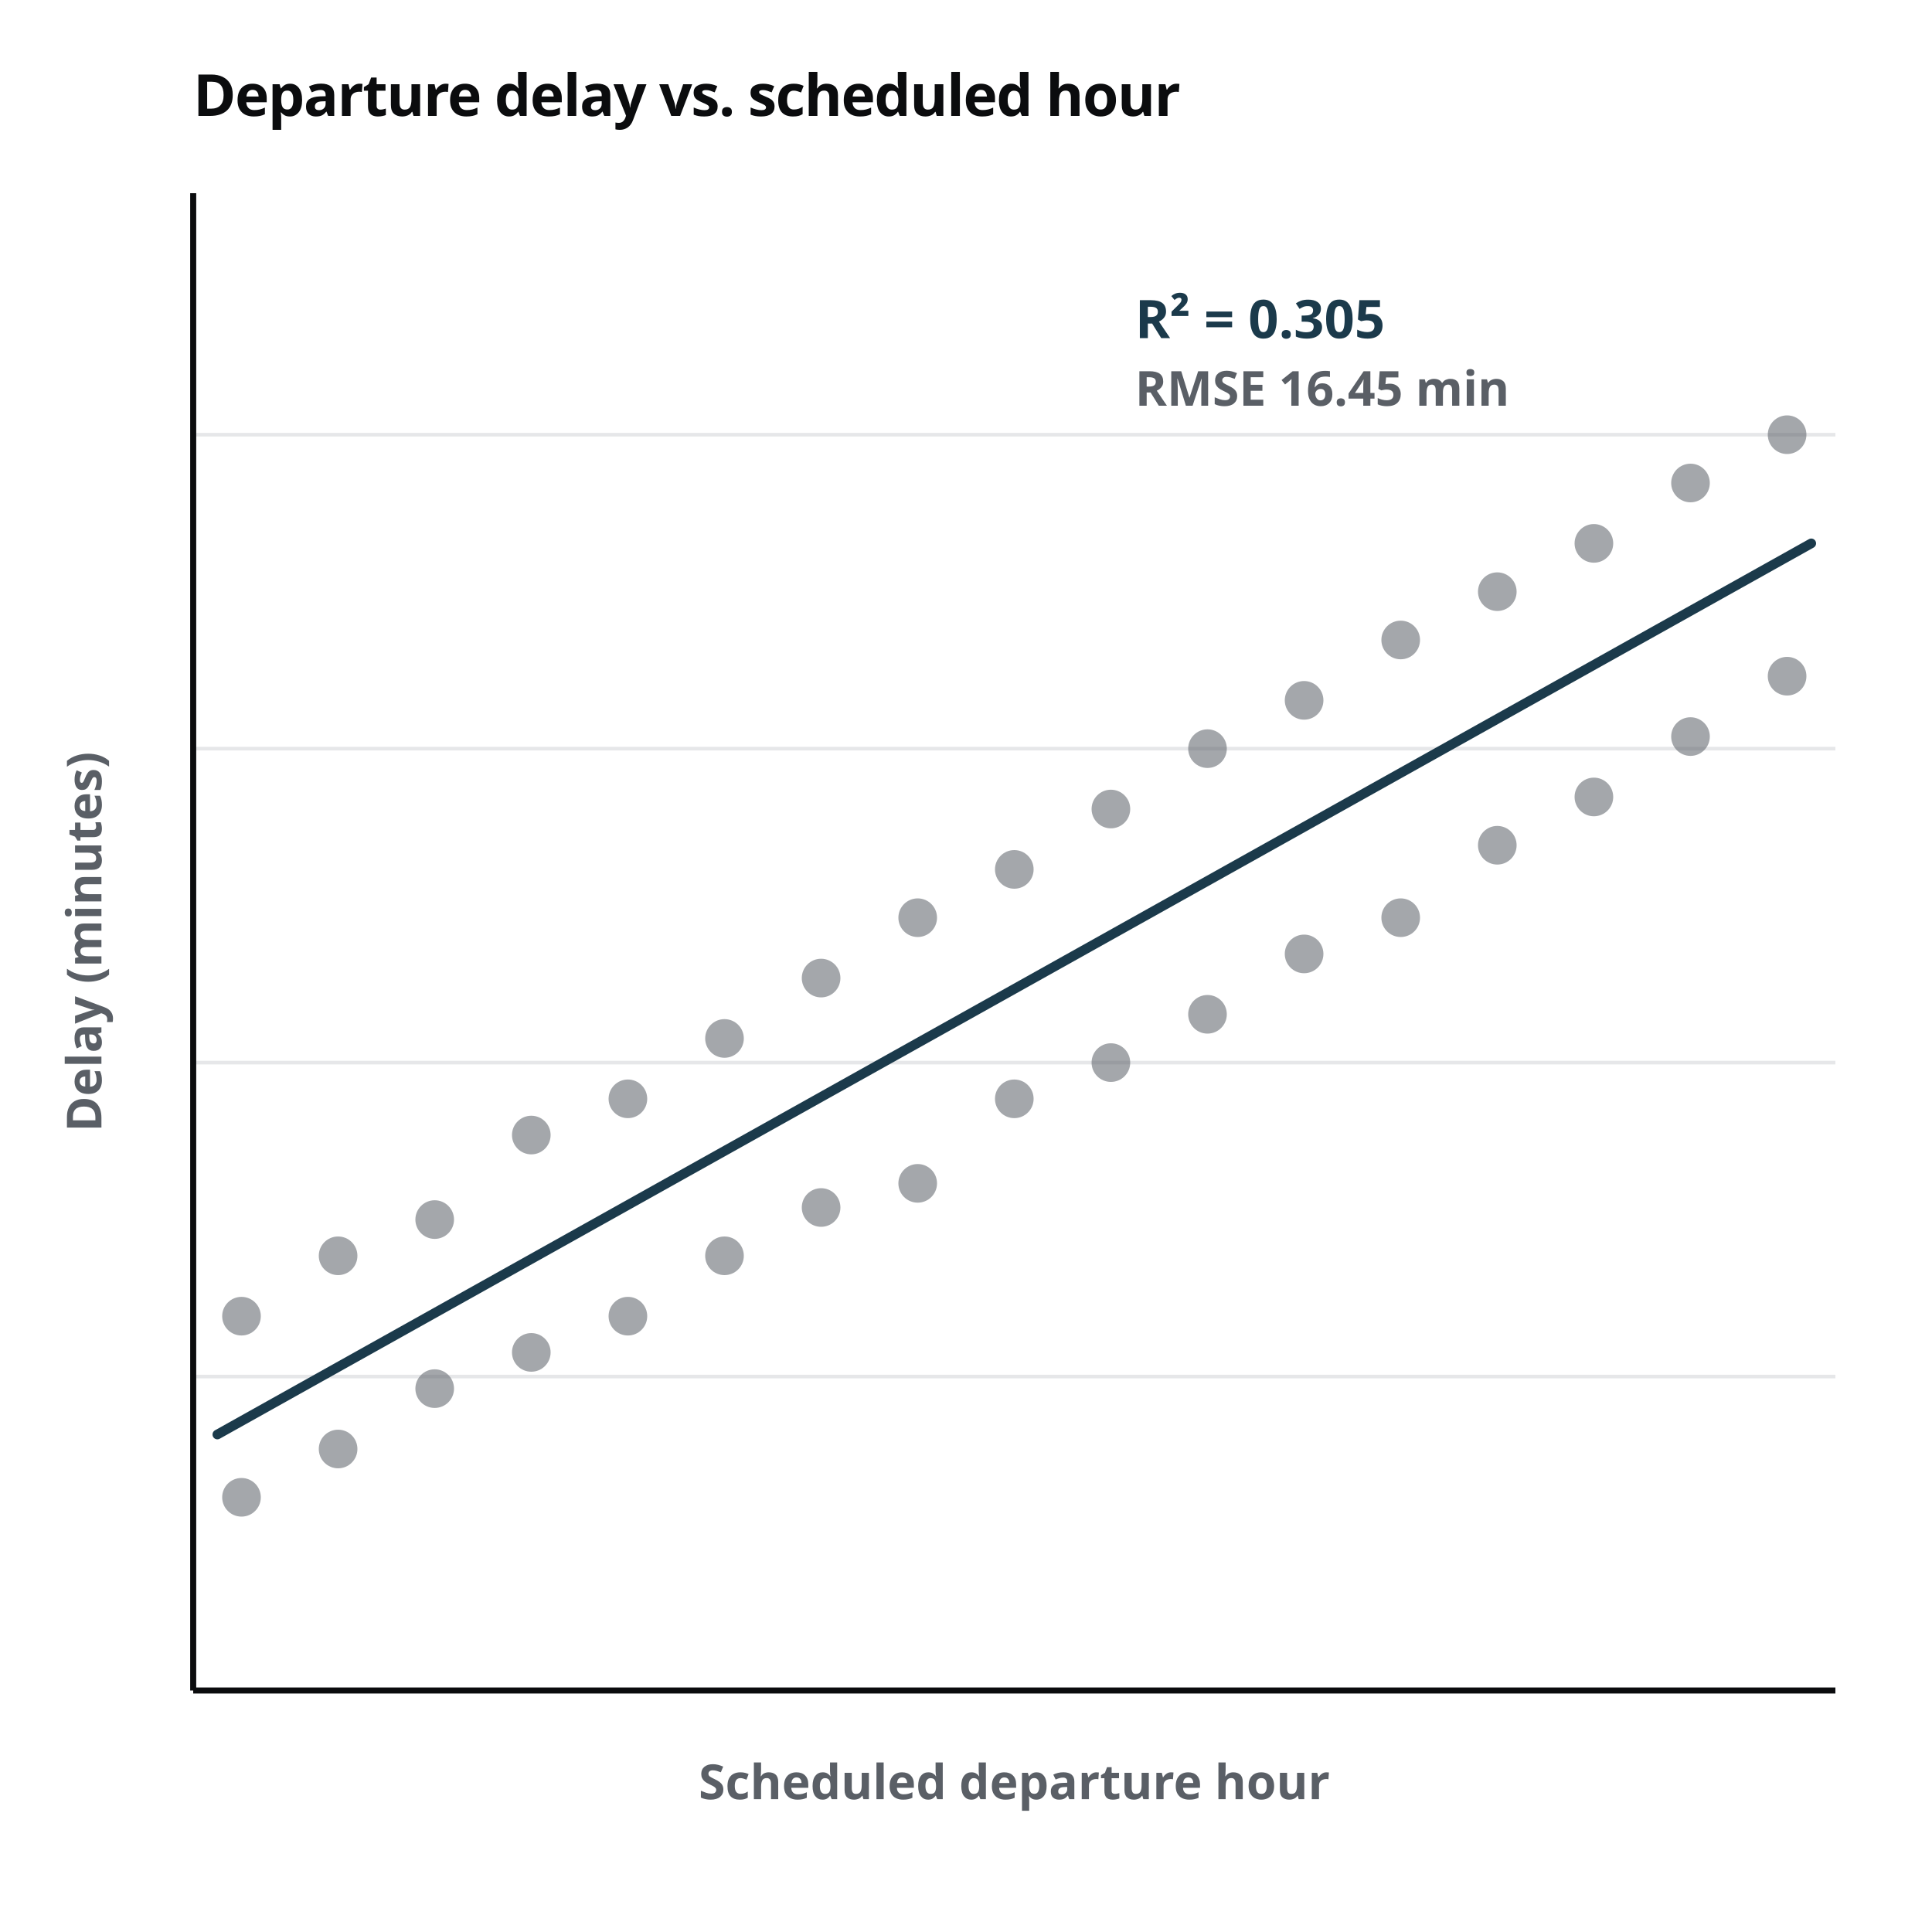
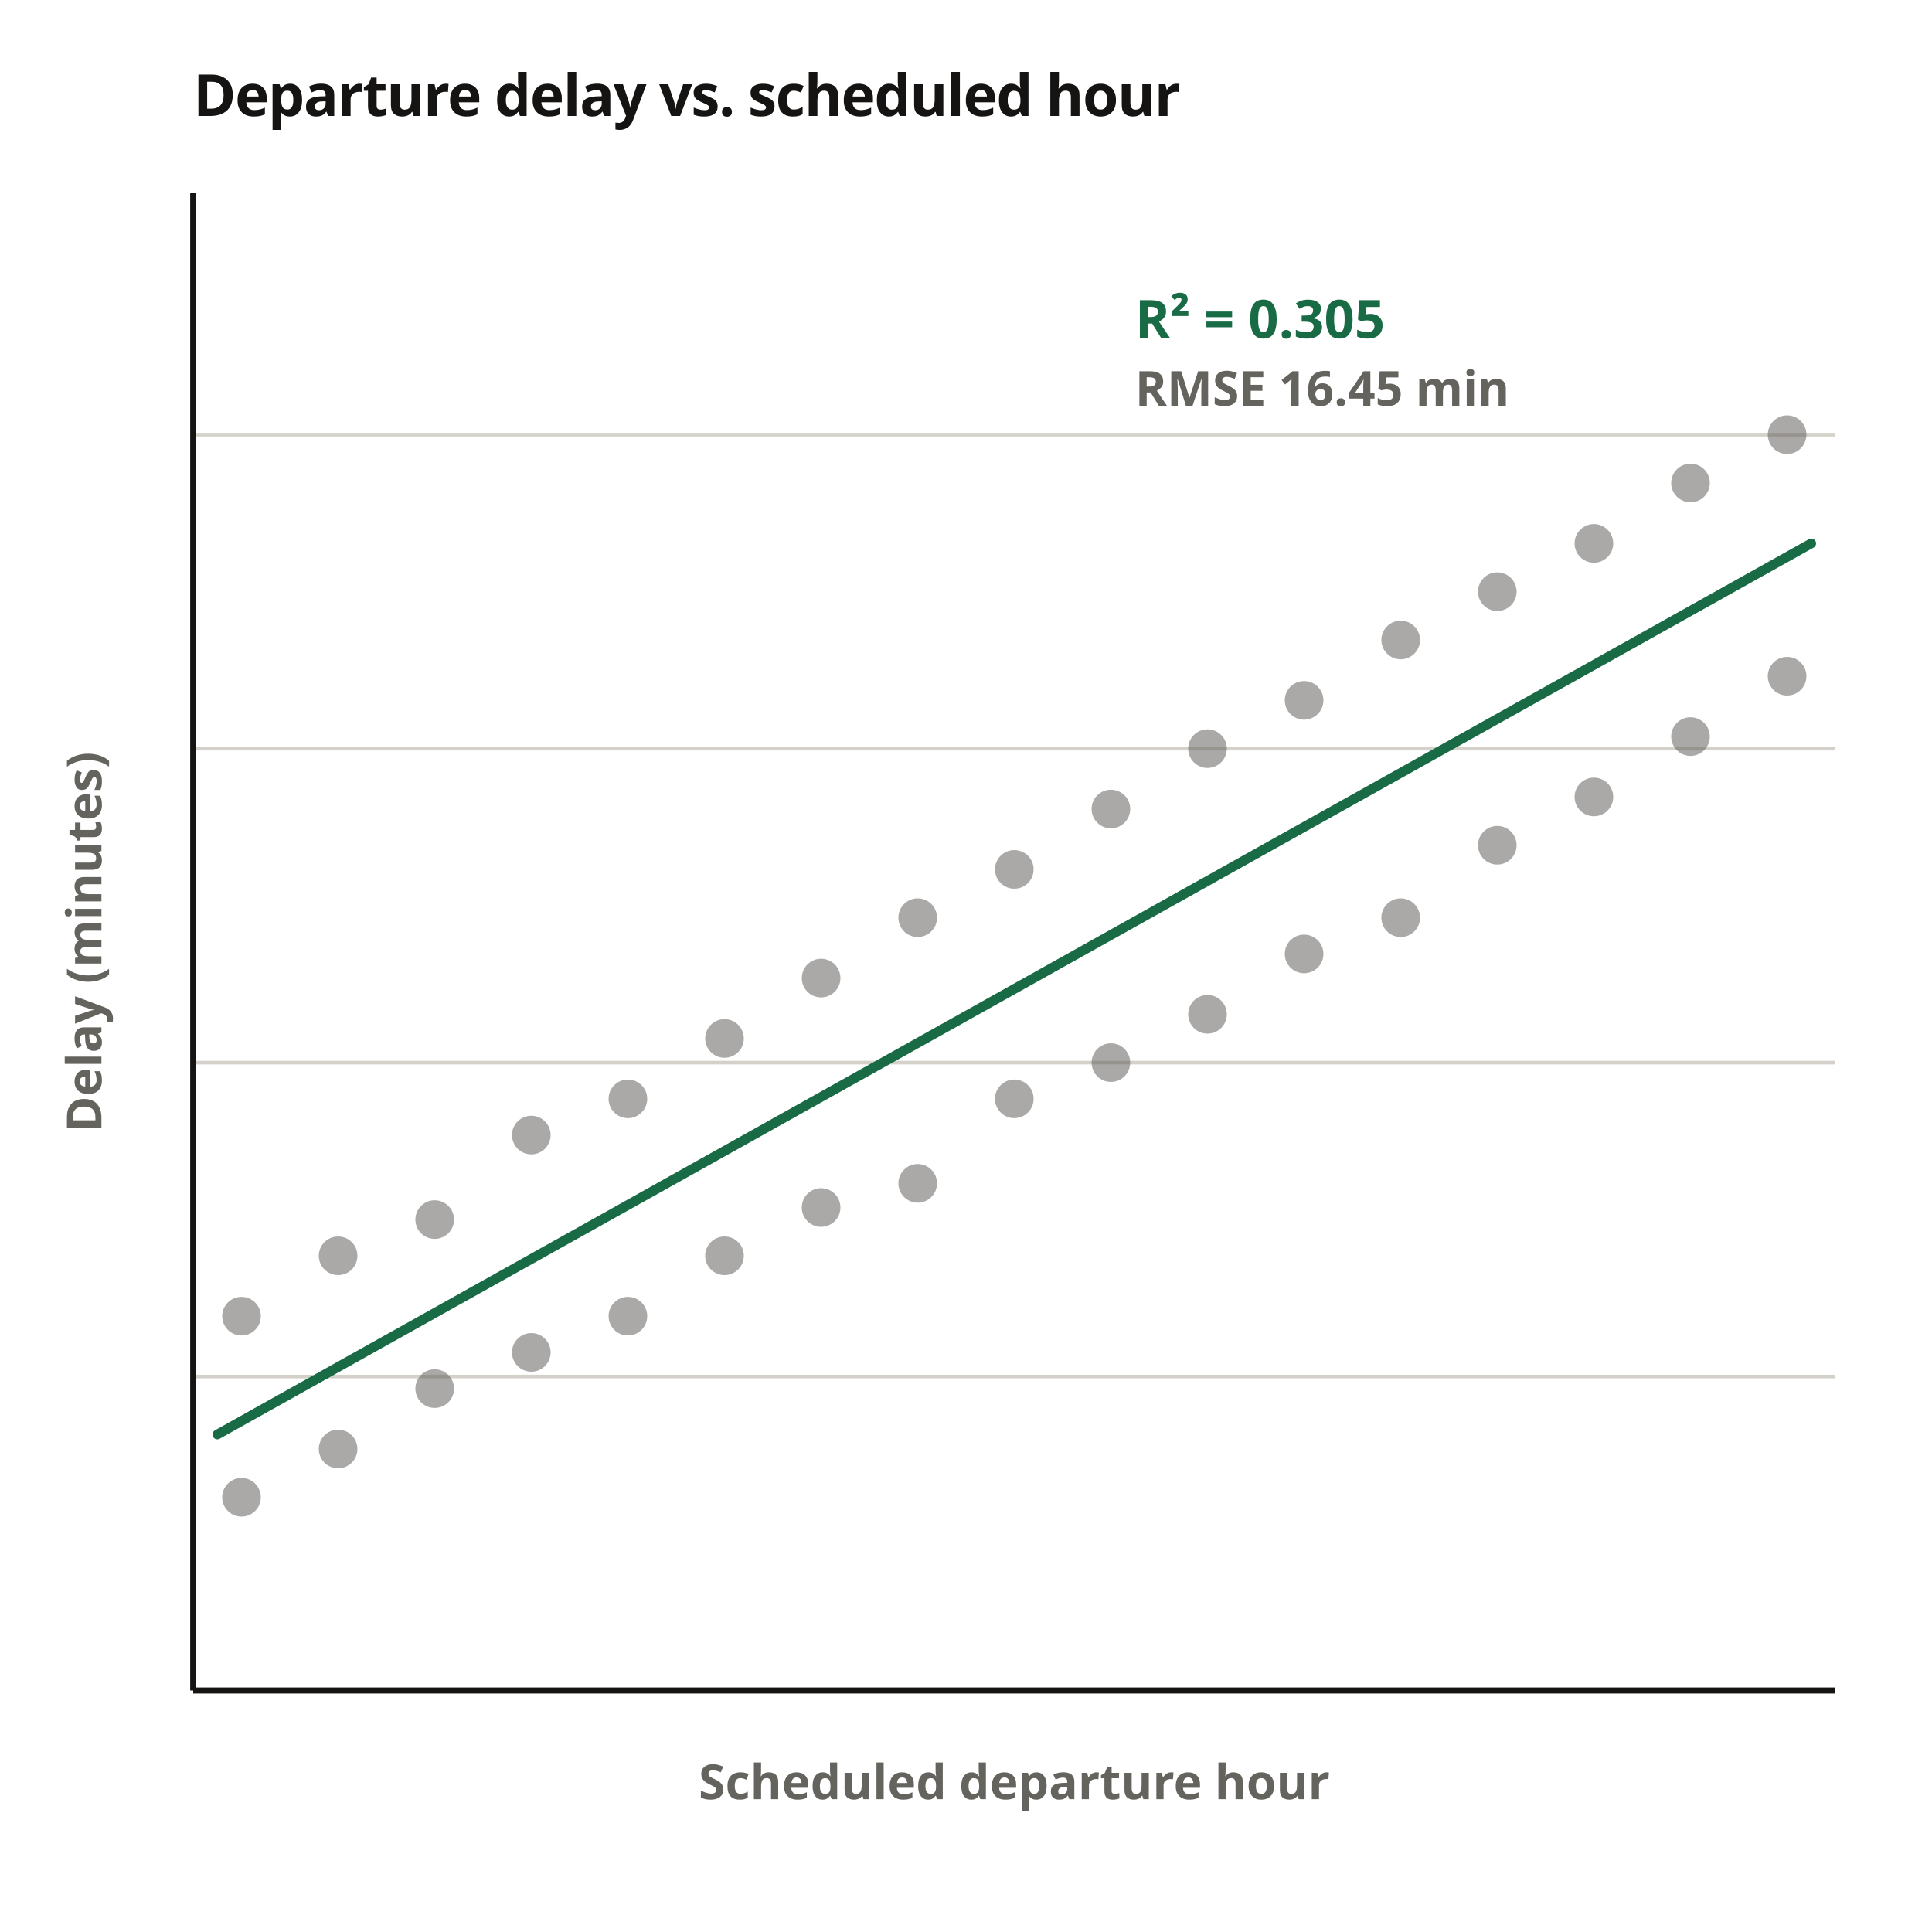
<svg xmlns="http://www.w3.org/2000/svg" viewBox="0 0 800 800" role="img" aria-label="Scatter plot of flight departure delays against scheduled hour, with a fitted regression line">
  <style>
-     .axis  { stroke: #0b0c0e; stroke-width: 2.5; }
-     .grid  { stroke: #e6e7e9; stroke-width: 1.5; }
-     .dot   { fill: #5a5f66; opacity: .55; }
-     .fit   { stroke: #1b3a4b; stroke-width: 4; stroke-linecap: round; }
-     .label { fill: #5a5f66; font-family: Archivo, system-ui, sans-serif; font-size: 20px; font-weight: 600; }
-     .title { fill: #0b0c0e; font-family: Archivo, system-ui, sans-serif; font-size: 24px; font-weight: 800; letter-spacing: -0.02em; }
-     .stat  { fill: #1b3a4b; font-family: Archivo, system-ui, sans-serif; font-size: 22px; font-weight: 700; }
+     .axis  { stroke: #151412; stroke-width: 2.5; }
+     .grid  { stroke: #d4d1ca; stroke-width: 1.5; }
+     .dot   { fill: #65635e; opacity: .55; }
+     .fit   { stroke: #186b45; stroke-width: 4; stroke-linecap: round; }
+     .label { fill: #65635e; font-family: 'Instrument Sans', system-ui, sans-serif; font-size: 20px; font-weight: 600; }
+     .title { fill: #151412; font-family: 'Instrument Sans', system-ui, sans-serif; font-size: 24px; font-weight: 800; letter-spacing: -0.02em; }
+     .stat  { fill: #186b45; font-family: 'Instrument Sans', system-ui, sans-serif; font-size: 22px; font-weight: 700; }
  </style>
  <text class="title" x="80" y="48">Departure delay vs. scheduled hour</text>
  <g class="grid">
    <line x1="80" y1="180" x2="760" y2="180" />
    <line x1="80" y1="310" x2="760" y2="310" />
    <line x1="80" y1="440" x2="760" y2="440" />
    <line x1="80" y1="570" x2="760" y2="570" />
  </g>
  <g class="dot">
    <circle cx="100" cy="620" r="8" />
    <circle cx="100" cy="545" r="8" />
    <circle cx="140" cy="600" r="8" />
    <circle cx="140" cy="520" r="8" />
    <circle cx="180" cy="575" r="8" />
    <circle cx="180" cy="505" r="8" />
    <circle cx="220" cy="560" r="8" />
    <circle cx="220" cy="470" r="8" />
    <circle cx="260" cy="545" r="8" />
    <circle cx="260" cy="455" r="8" />
    <circle cx="300" cy="520" r="8" />
    <circle cx="300" cy="430" r="8" />
    <circle cx="340" cy="500" r="8" />
    <circle cx="340" cy="405" r="8" />
    <circle cx="380" cy="490" r="8" />
    <circle cx="380" cy="380" r="8" />
    <circle cx="420" cy="455" r="8" />
    <circle cx="420" cy="360" r="8" />
    <circle cx="460" cy="440" r="8" />
    <circle cx="460" cy="335" r="8" />
    <circle cx="500" cy="420" r="8" />
    <circle cx="500" cy="310" r="8" />
    <circle cx="540" cy="395" r="8" />
    <circle cx="540" cy="290" r="8" />
    <circle cx="580" cy="380" r="8" />
    <circle cx="580" cy="265" r="8" />
    <circle cx="620" cy="350" r="8" />
    <circle cx="620" cy="245" r="8" />
    <circle cx="660" cy="330" r="8" />
    <circle cx="660" cy="225" r="8" />
    <circle cx="700" cy="305" r="8" />
    <circle cx="700" cy="200" r="8" />
    <circle cx="740" cy="280" r="8" />
    <circle cx="740" cy="180" r="8" />
  </g>
  <line class="fit" x1="90" y1="594" x2="750" y2="225" />
  <text class="stat" x="470" y="140">R² = 0.305</text>
  <text class="label" x="470" y="168">RMSE 16.45 min</text>
  <line class="axis" x1="80" y1="80" x2="80" y2="700" />
  <line class="axis" x1="80" y1="700" x2="760" y2="700" />
  <text class="label" x="420" y="745" text-anchor="middle">Scheduled departure hour</text>
  <text class="label" x="-390" y="42" transform="rotate(-90)" text-anchor="middle">Delay (minutes)</text>
</svg>
